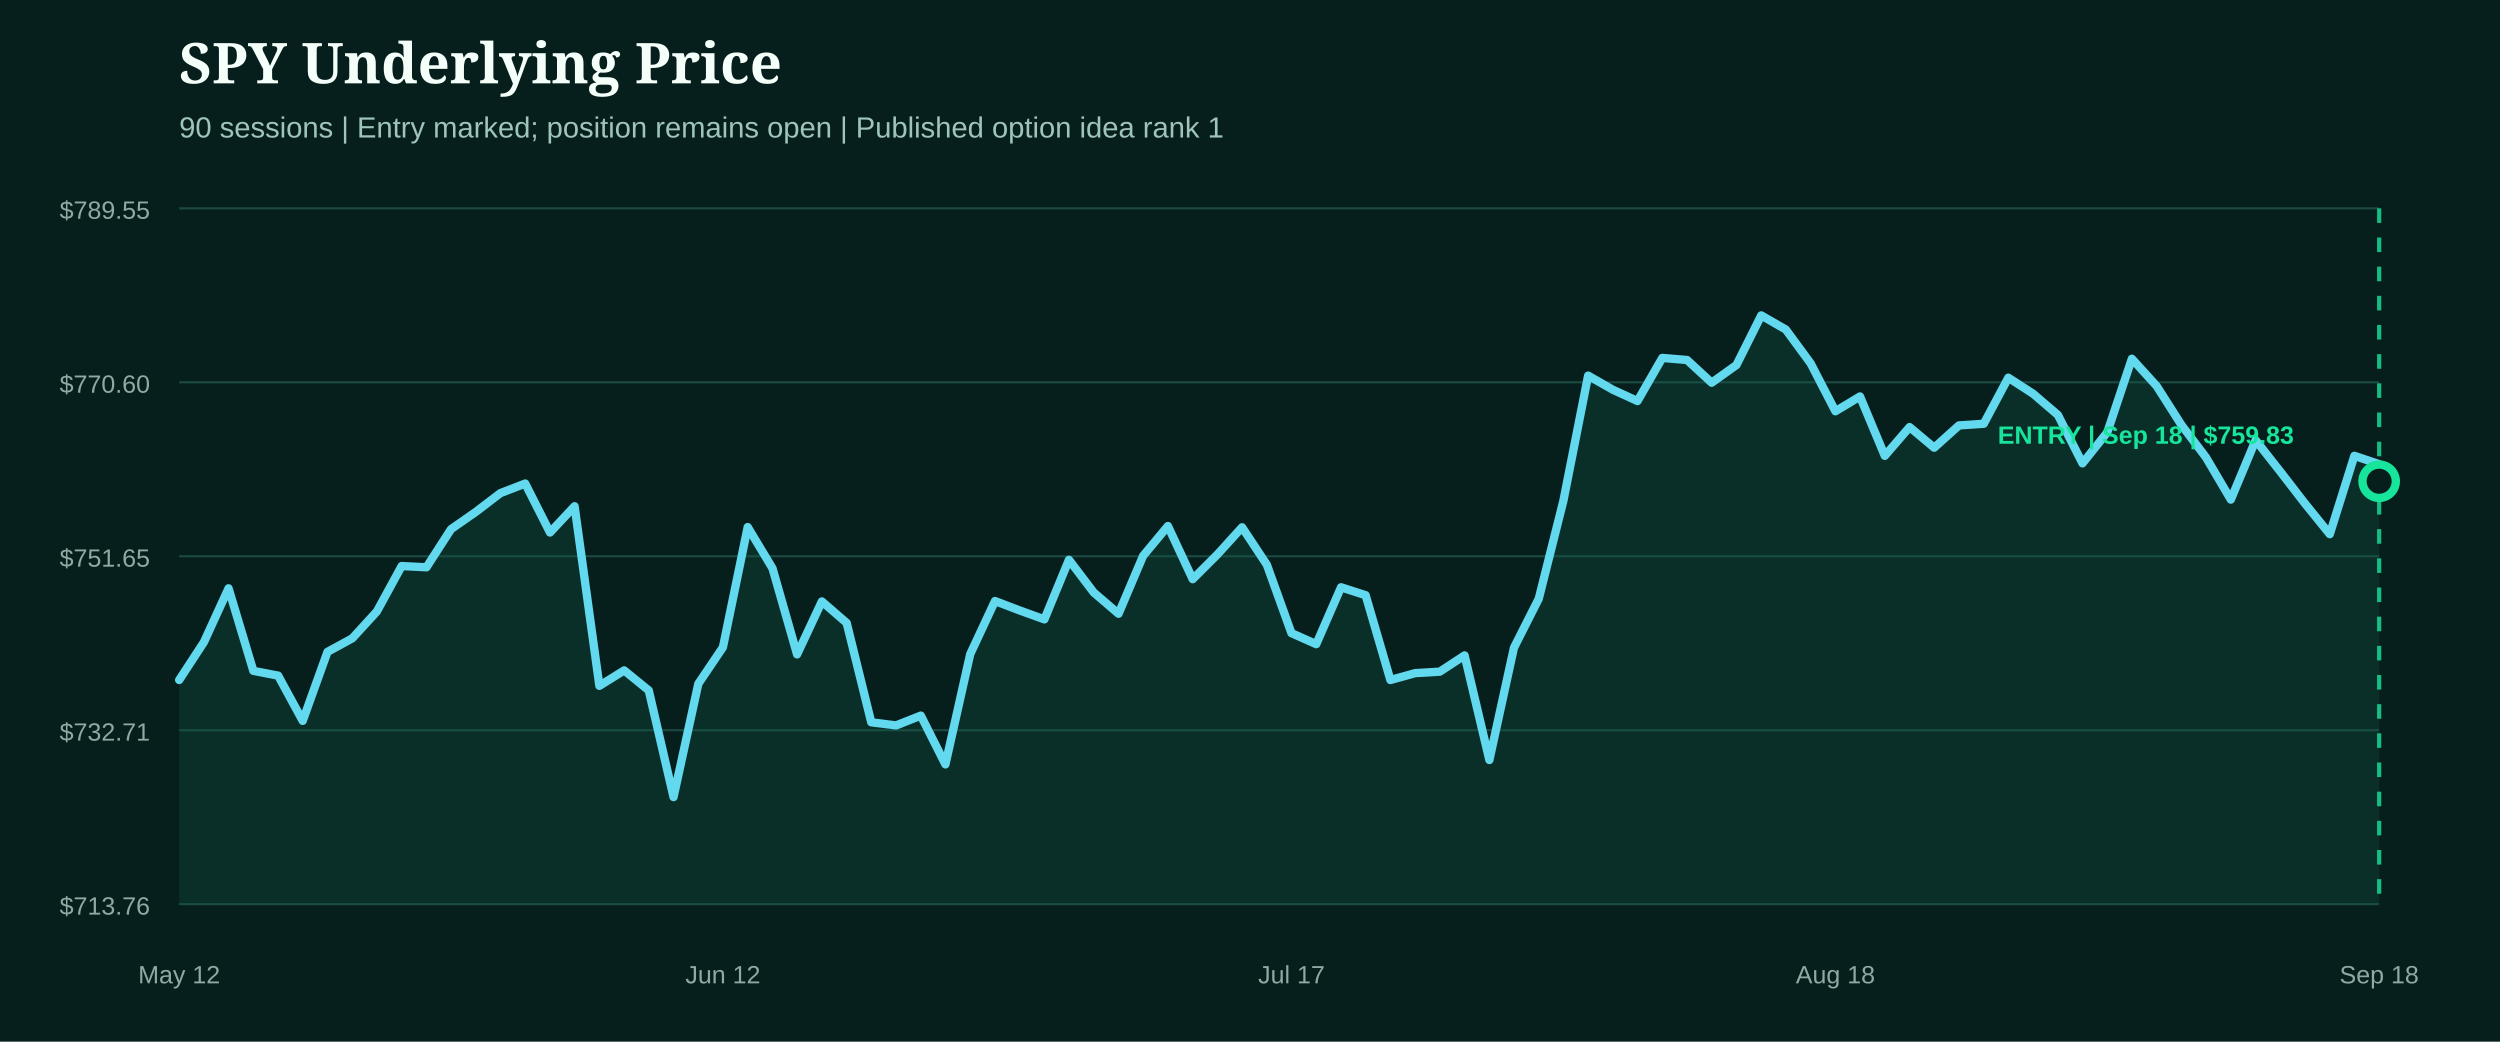
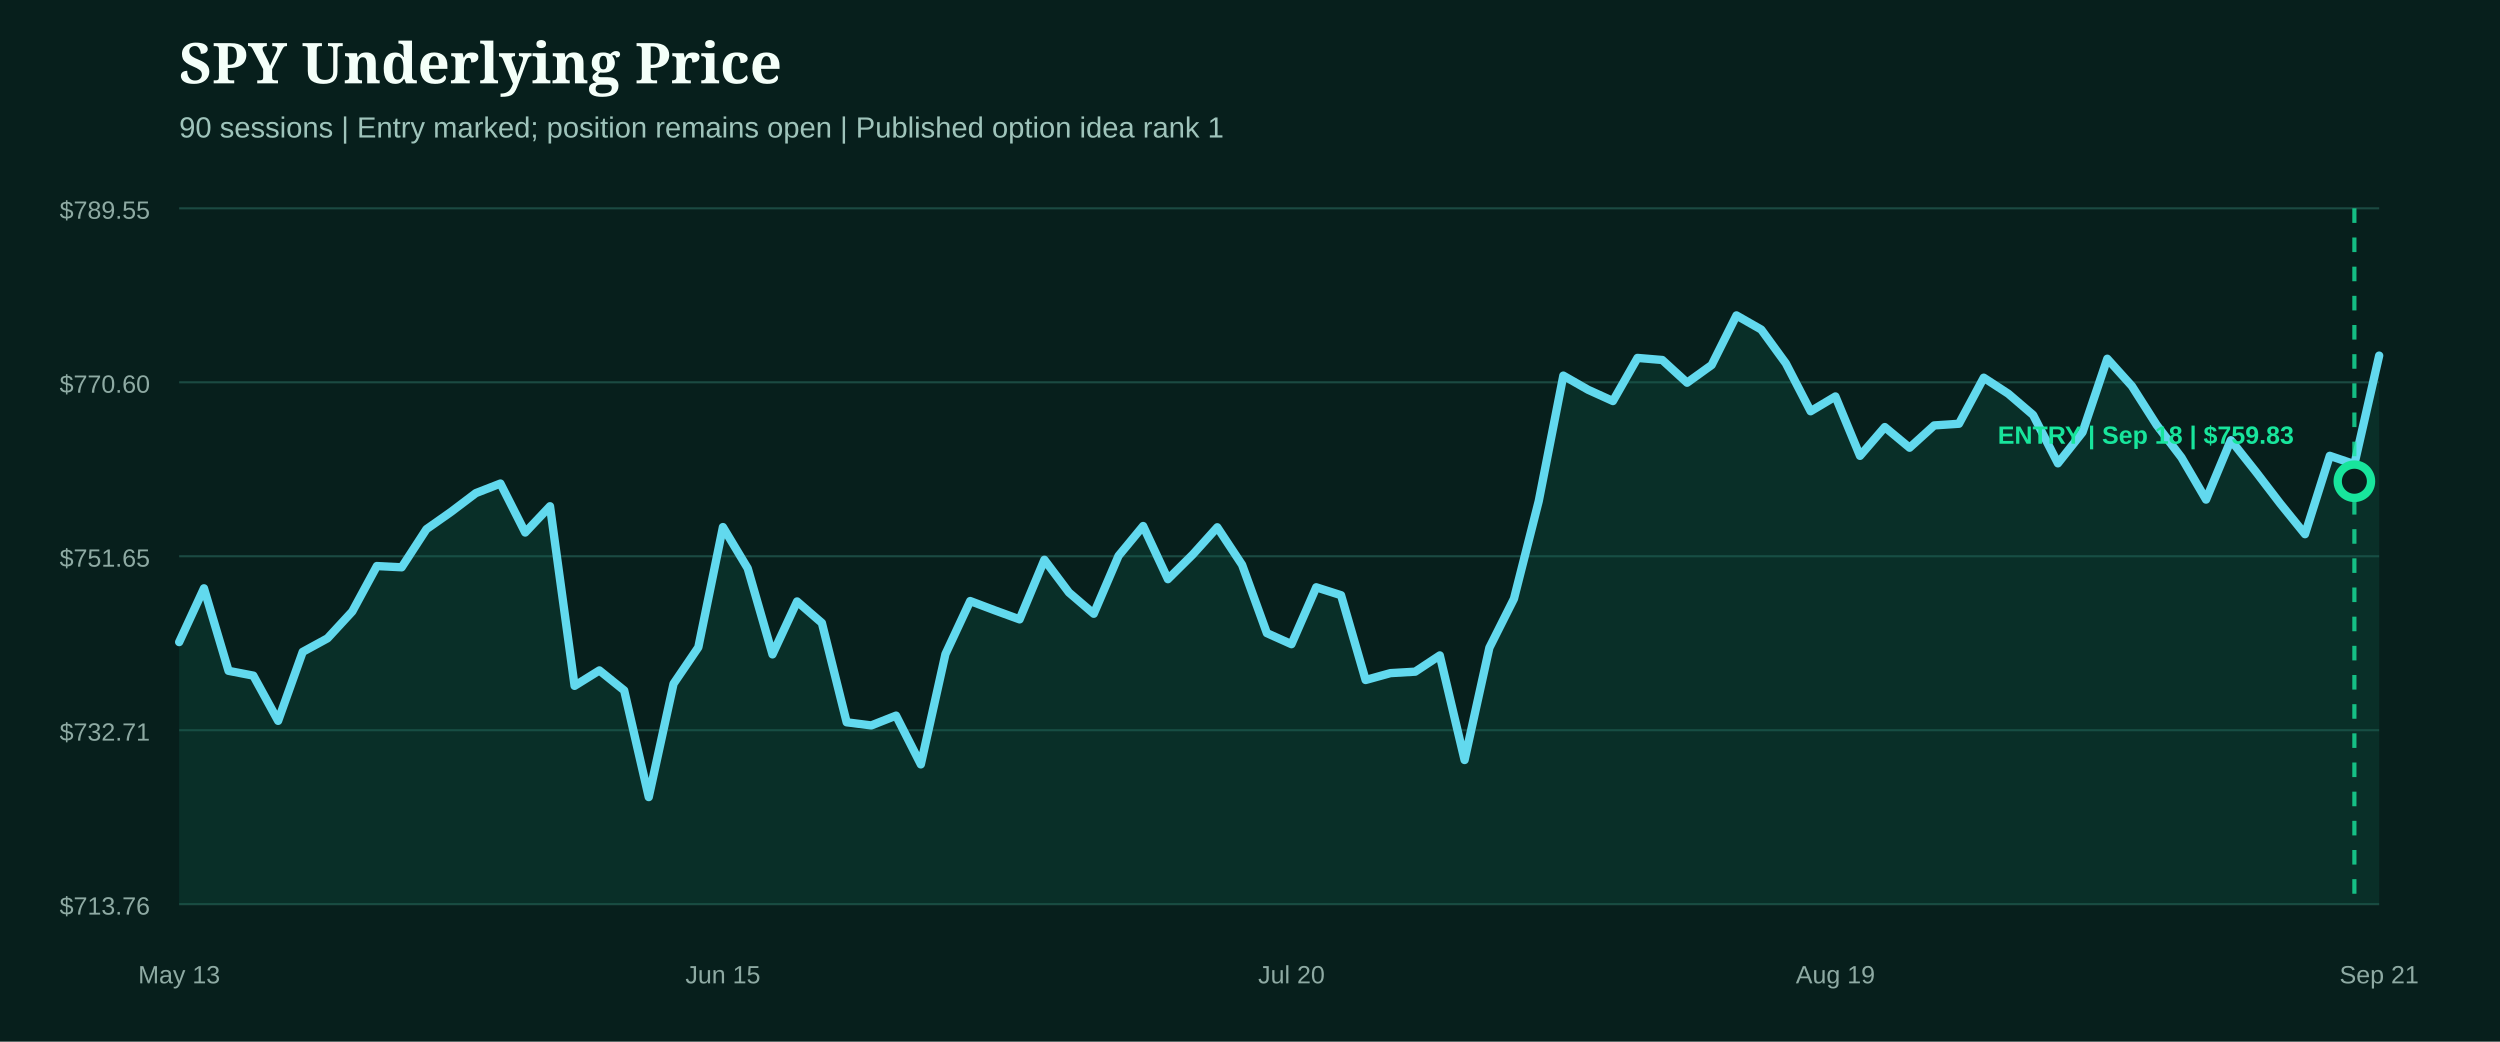
<svg xmlns="http://www.w3.org/2000/svg" width="1200" height="500" viewBox="0 0 1200 500" role="img" aria-label="SPY underlying price from entry">
  <rect width="1200" height="500" fill="#071f1c" />
  <style>.head{fill:#f4fff9;font:800 27px Georgia,serif}.sub{fill:#9fc4bb;font:14px Arial,sans-serif}.axis{fill:#8eaaa3;font:12px Arial,sans-serif}.marker{font:800 12px Arial,sans-serif}</style>
  <text x="86" y="40" class="head">SPY Underlying Price</text>
  <text x="86" y="66" class="sub">90 sessions | Entry marked; position remains open | Published option idea rank 1</text>
  <line x1="86" x2="1142" y1="100.0" y2="100.0" stroke="#1b4a42" stroke-width="1" />
  <text x="72" y="105.0" text-anchor="end" class="axis">$789.55</text>
  <line x1="86" x2="1142" y1="183.5" y2="183.5" stroke="#1b4a42" stroke-width="1" />
  <text x="72" y="188.5" text-anchor="end" class="axis">$770.60</text>
  <line x1="86" x2="1142" y1="267.0" y2="267.0" stroke="#1b4a42" stroke-width="1" />
  <text x="72" y="272.0" text-anchor="end" class="axis">$751.65</text>
  <line x1="86" x2="1142" y1="350.5" y2="350.5" stroke="#1b4a42" stroke-width="1" />
  <text x="72" y="355.5" text-anchor="end" class="axis">$732.71</text>
  <line x1="86" x2="1142" y1="434.0" y2="434.0" stroke="#1b4a42" stroke-width="1" />
  <text x="72" y="439.0" text-anchor="end" class="axis">$713.76</text>
-   <path d="M86.0,326.4 L97.9,308.2 L109.7,282.4 L121.6,322.0 L133.5,324.3 L145.3,346.0 L157.2,312.9 L169.1,306.4 L180.9,293.5 L192.8,271.7 L204.7,272.3 L216.5,254.0 L228.4,245.7 L240.2,236.7 L252.1,232.1 L264.0,255.6 L275.8,243.0 L287.7,329.2 L299.6,321.8 L311.4,331.4 L323.3,382.6 L335.2,328.2 L347.0,310.7 L358.9,253.0 L370.8,272.8 L382.6,314.1 L394.5,288.7 L406.4,299.0 L418.2,346.7 L430.1,348.2 L442.0,343.5 L453.8,366.9 L465.7,314.0 L477.6,288.5 L489.4,293.0 L501.3,297.3 L513.1,268.7 L525.0,284.4 L536.9,294.6 L548.7,266.8 L560.6,252.5 L572.5,278.0 L584.3,266.2 L596.2,253.1 L608.1,271.1 L619.9,303.9 L631.8,309.2 L643.7,281.9 L655.5,285.7 L667.4,326.4 L679.3,323.1 L691.1,322.4 L703.0,314.6 L714.9,364.8 L726.7,310.9 L738.6,287.4 L750.4,240.5 L762.3,180.3 L774.2,187.1 L786.0,192.5 L797.9,171.8 L809.8,172.8 L821.6,183.7 L833.5,175.2 L845.4,151.4 L857.2,158.2 L869.1,174.4 L881.0,197.4 L892.8,190.3 L904.7,218.8 L916.6,205.0 L928.4,214.9 L940.3,204.2 L952.2,203.4 L964.0,181.3 L975.9,189.0 L987.8,199.2 L999.6,222.4 L1011.5,207.5 L1023.3,172.2 L1035.2,185.3 L1047.1,204.0 L1058.9,219.6 L1070.8,239.8 L1082.7,211.3 L1094.5,226.3 L1106.4,241.7 L1118.3,256.4 L1130.1,218.8 L1142.0,222.8 L1142.0,434.0 L86.0,434.0 Z" fill="#0f5949" opacity="0.28" />
-   <path d="M86.0,326.4 L97.9,308.2 L109.7,282.4 L121.6,322.0 L133.5,324.3 L145.3,346.0 L157.2,312.9 L169.1,306.4 L180.9,293.5 L192.8,271.7 L204.7,272.3 L216.5,254.0 L228.4,245.7 L240.2,236.7 L252.1,232.1 L264.0,255.6 L275.8,243.0 L287.7,329.2 L299.6,321.8 L311.4,331.4 L323.3,382.6 L335.2,328.2 L347.0,310.7 L358.9,253.0 L370.8,272.8 L382.6,314.1 L394.5,288.7 L406.4,299.0 L418.2,346.7 L430.1,348.2 L442.0,343.5 L453.8,366.9 L465.7,314.0 L477.6,288.5 L489.4,293.0 L501.3,297.3 L513.1,268.7 L525.0,284.4 L536.9,294.6 L548.7,266.8 L560.6,252.5 L572.5,278.0 L584.3,266.2 L596.2,253.1 L608.1,271.1 L619.9,303.9 L631.8,309.2 L643.7,281.9 L655.5,285.7 L667.4,326.4 L679.3,323.1 L691.1,322.4 L703.0,314.6 L714.9,364.8 L726.7,310.9 L738.6,287.4 L750.4,240.5 L762.3,180.3 L774.2,187.1 L786.0,192.5 L797.9,171.8 L809.8,172.8 L821.6,183.7 L833.5,175.2 L845.4,151.4 L857.2,158.2 L869.1,174.4 L881.0,197.4 L892.8,190.3 L904.7,218.8 L916.6,205.0 L928.4,214.9 L940.3,204.2 L952.2,203.4 L964.0,181.3 L975.9,189.0 L987.8,199.2 L999.6,222.4 L1011.5,207.5 L1023.3,172.2 L1035.2,185.3 L1047.1,204.0 L1058.9,219.6 L1070.8,239.8 L1082.7,211.3 L1094.5,226.3 L1106.4,241.7 L1118.3,256.4 L1130.1,218.8 L1142.0,222.8" fill="none" stroke="#62d9ee" stroke-width="4" stroke-linecap="round" stroke-linejoin="round" />
+   <path d="M86.0,308.2 L97.9,282.4 L109.7,322.0 L121.6,324.3 L133.5,346.0 L145.3,312.9 L157.2,306.4 L169.1,293.5 L180.9,271.7 L192.8,272.3 L204.7,254.0 L216.5,245.7 L228.4,236.7 L240.2,232.1 L252.1,255.6 L264.0,243.0 L275.8,329.2 L287.7,321.8 L299.6,331.4 L311.4,382.6 L323.3,328.2 L335.2,310.7 L347.0,253.0 L358.9,272.8 L370.8,314.1 L382.6,288.7 L394.5,299.0 L406.4,346.7 L418.2,348.2 L430.1,343.5 L442.0,366.9 L453.8,314.0 L465.7,288.5 L477.6,293.0 L489.4,297.3 L501.3,268.7 L513.1,284.4 L525.0,294.6 L536.9,266.8 L548.7,252.5 L560.6,278.0 L572.5,266.2 L584.3,253.1 L596.2,271.1 L608.1,303.9 L619.9,309.2 L631.8,281.9 L643.7,285.7 L655.5,326.4 L667.4,323.1 L679.3,322.4 L691.1,314.6 L703.0,364.8 L714.9,310.9 L726.7,287.4 L738.6,240.5 L750.4,180.3 L762.3,187.1 L774.2,192.5 L786.0,171.8 L797.9,172.8 L809.8,183.7 L821.6,175.2 L833.5,151.4 L845.4,158.2 L857.2,174.4 L869.1,197.4 L881.0,190.3 L892.8,218.8 L904.7,205.0 L916.6,214.9 L928.4,204.2 L940.3,203.4 L952.2,181.3 L964.0,189.0 L975.9,199.2 L987.8,222.4 L999.6,207.5 L1011.5,172.2 L1023.3,185.3 L1035.2,204.0 L1047.1,219.6 L1058.9,239.8 L1070.8,211.3 L1082.7,226.3 L1094.5,241.7 L1106.4,256.4 L1118.3,218.8 L1130.1,222.8 L1142.0,170.7 L1142.0,434.0 L86.0,434.0 Z" fill="#0f5949" opacity="0.28" />
+   <path d="M86.0,308.2 L97.9,282.4 L109.7,322.0 L121.6,324.3 L133.5,346.0 L145.3,312.9 L157.2,306.4 L169.1,293.5 L180.9,271.7 L192.8,272.3 L204.7,254.0 L216.5,245.7 L228.4,236.7 L240.2,232.1 L252.1,255.6 L264.0,243.0 L275.8,329.2 L287.7,321.8 L299.6,331.4 L311.4,382.6 L323.3,328.2 L335.2,310.7 L347.0,253.0 L358.9,272.8 L370.8,314.1 L382.6,288.7 L394.5,299.0 L406.4,346.7 L418.2,348.2 L430.1,343.5 L442.0,366.9 L453.8,314.0 L465.7,288.5 L477.6,293.0 L489.4,297.3 L501.3,268.7 L513.1,284.4 L525.0,294.6 L536.9,266.8 L548.7,252.5 L560.6,278.0 L572.5,266.2 L584.3,253.1 L596.2,271.1 L608.1,303.9 L619.9,309.2 L631.8,281.9 L643.7,285.7 L655.5,326.4 L667.4,323.1 L679.3,322.4 L691.1,314.6 L703.0,364.8 L714.9,310.9 L726.7,287.4 L738.6,240.5 L750.4,180.3 L762.3,187.1 L774.2,192.5 L786.0,171.8 L797.9,172.8 L809.8,183.7 L821.6,175.2 L833.5,151.4 L845.4,158.2 L857.2,174.4 L869.1,197.4 L881.0,190.3 L892.8,218.8 L904.7,205.0 L916.6,214.9 L928.4,204.2 L940.3,203.4 L952.2,181.3 L964.0,189.0 L975.9,199.2 L987.8,222.4 L999.6,207.5 L1011.5,172.2 L1023.3,185.3 L1035.2,204.0 L1047.1,219.6 L1058.9,239.8 L1070.8,211.3 L1082.7,226.3 L1094.5,241.7 L1106.4,256.4 L1118.3,218.8 L1130.1,222.8 L1142.0,170.7" fill="none" stroke="#62d9ee" stroke-width="4" stroke-linecap="round" stroke-linejoin="round" />
  <g>
-     <line x1="1142.0" x2="1142.0" y1="100" y2="434" stroke="#18e59c" stroke-width="2" stroke-dasharray="7 7" opacity="0.8" />
-     <circle cx="1142.0" cy="231.0" r="8" fill="#071f1c" stroke="#18e59c" stroke-width="4" />
+     <line x1="1130.1" x2="1130.1" y1="100" y2="434" stroke="#18e59c" stroke-width="2" stroke-dasharray="7 7" opacity="0.8" />
+     <circle cx="1130.1" cy="231.0" r="8" fill="#071f1c" stroke="#18e59c" stroke-width="4" />
    <text x="1030.0" y="213.0" text-anchor="middle" class="marker" fill="#18e59c">ENTRY | Sep 18 | $759.83</text>
  </g>
-   <text x="86.0" y="472" text-anchor="middle" class="axis">May 12</text>
-   <text x="347.0" y="472" text-anchor="middle" class="axis">Jun 12</text>
-   <text x="619.9" y="472" text-anchor="middle" class="axis">Jul 17</text>
-   <text x="881.0" y="472" text-anchor="middle" class="axis">Aug 18</text>
-   <text x="1142.0" y="472" text-anchor="middle" class="axis">Sep 18</text>
+   <text x="86.0" y="472" text-anchor="middle" class="axis">May 13</text>
+   <text x="347.0" y="472" text-anchor="middle" class="axis">Jun 15</text>
+   <text x="619.9" y="472" text-anchor="middle" class="axis">Jul 20</text>
+   <text x="881.0" y="472" text-anchor="middle" class="axis">Aug 19</text>
+   <text x="1142.0" y="472" text-anchor="middle" class="axis">Sep 21</text>
</svg>
